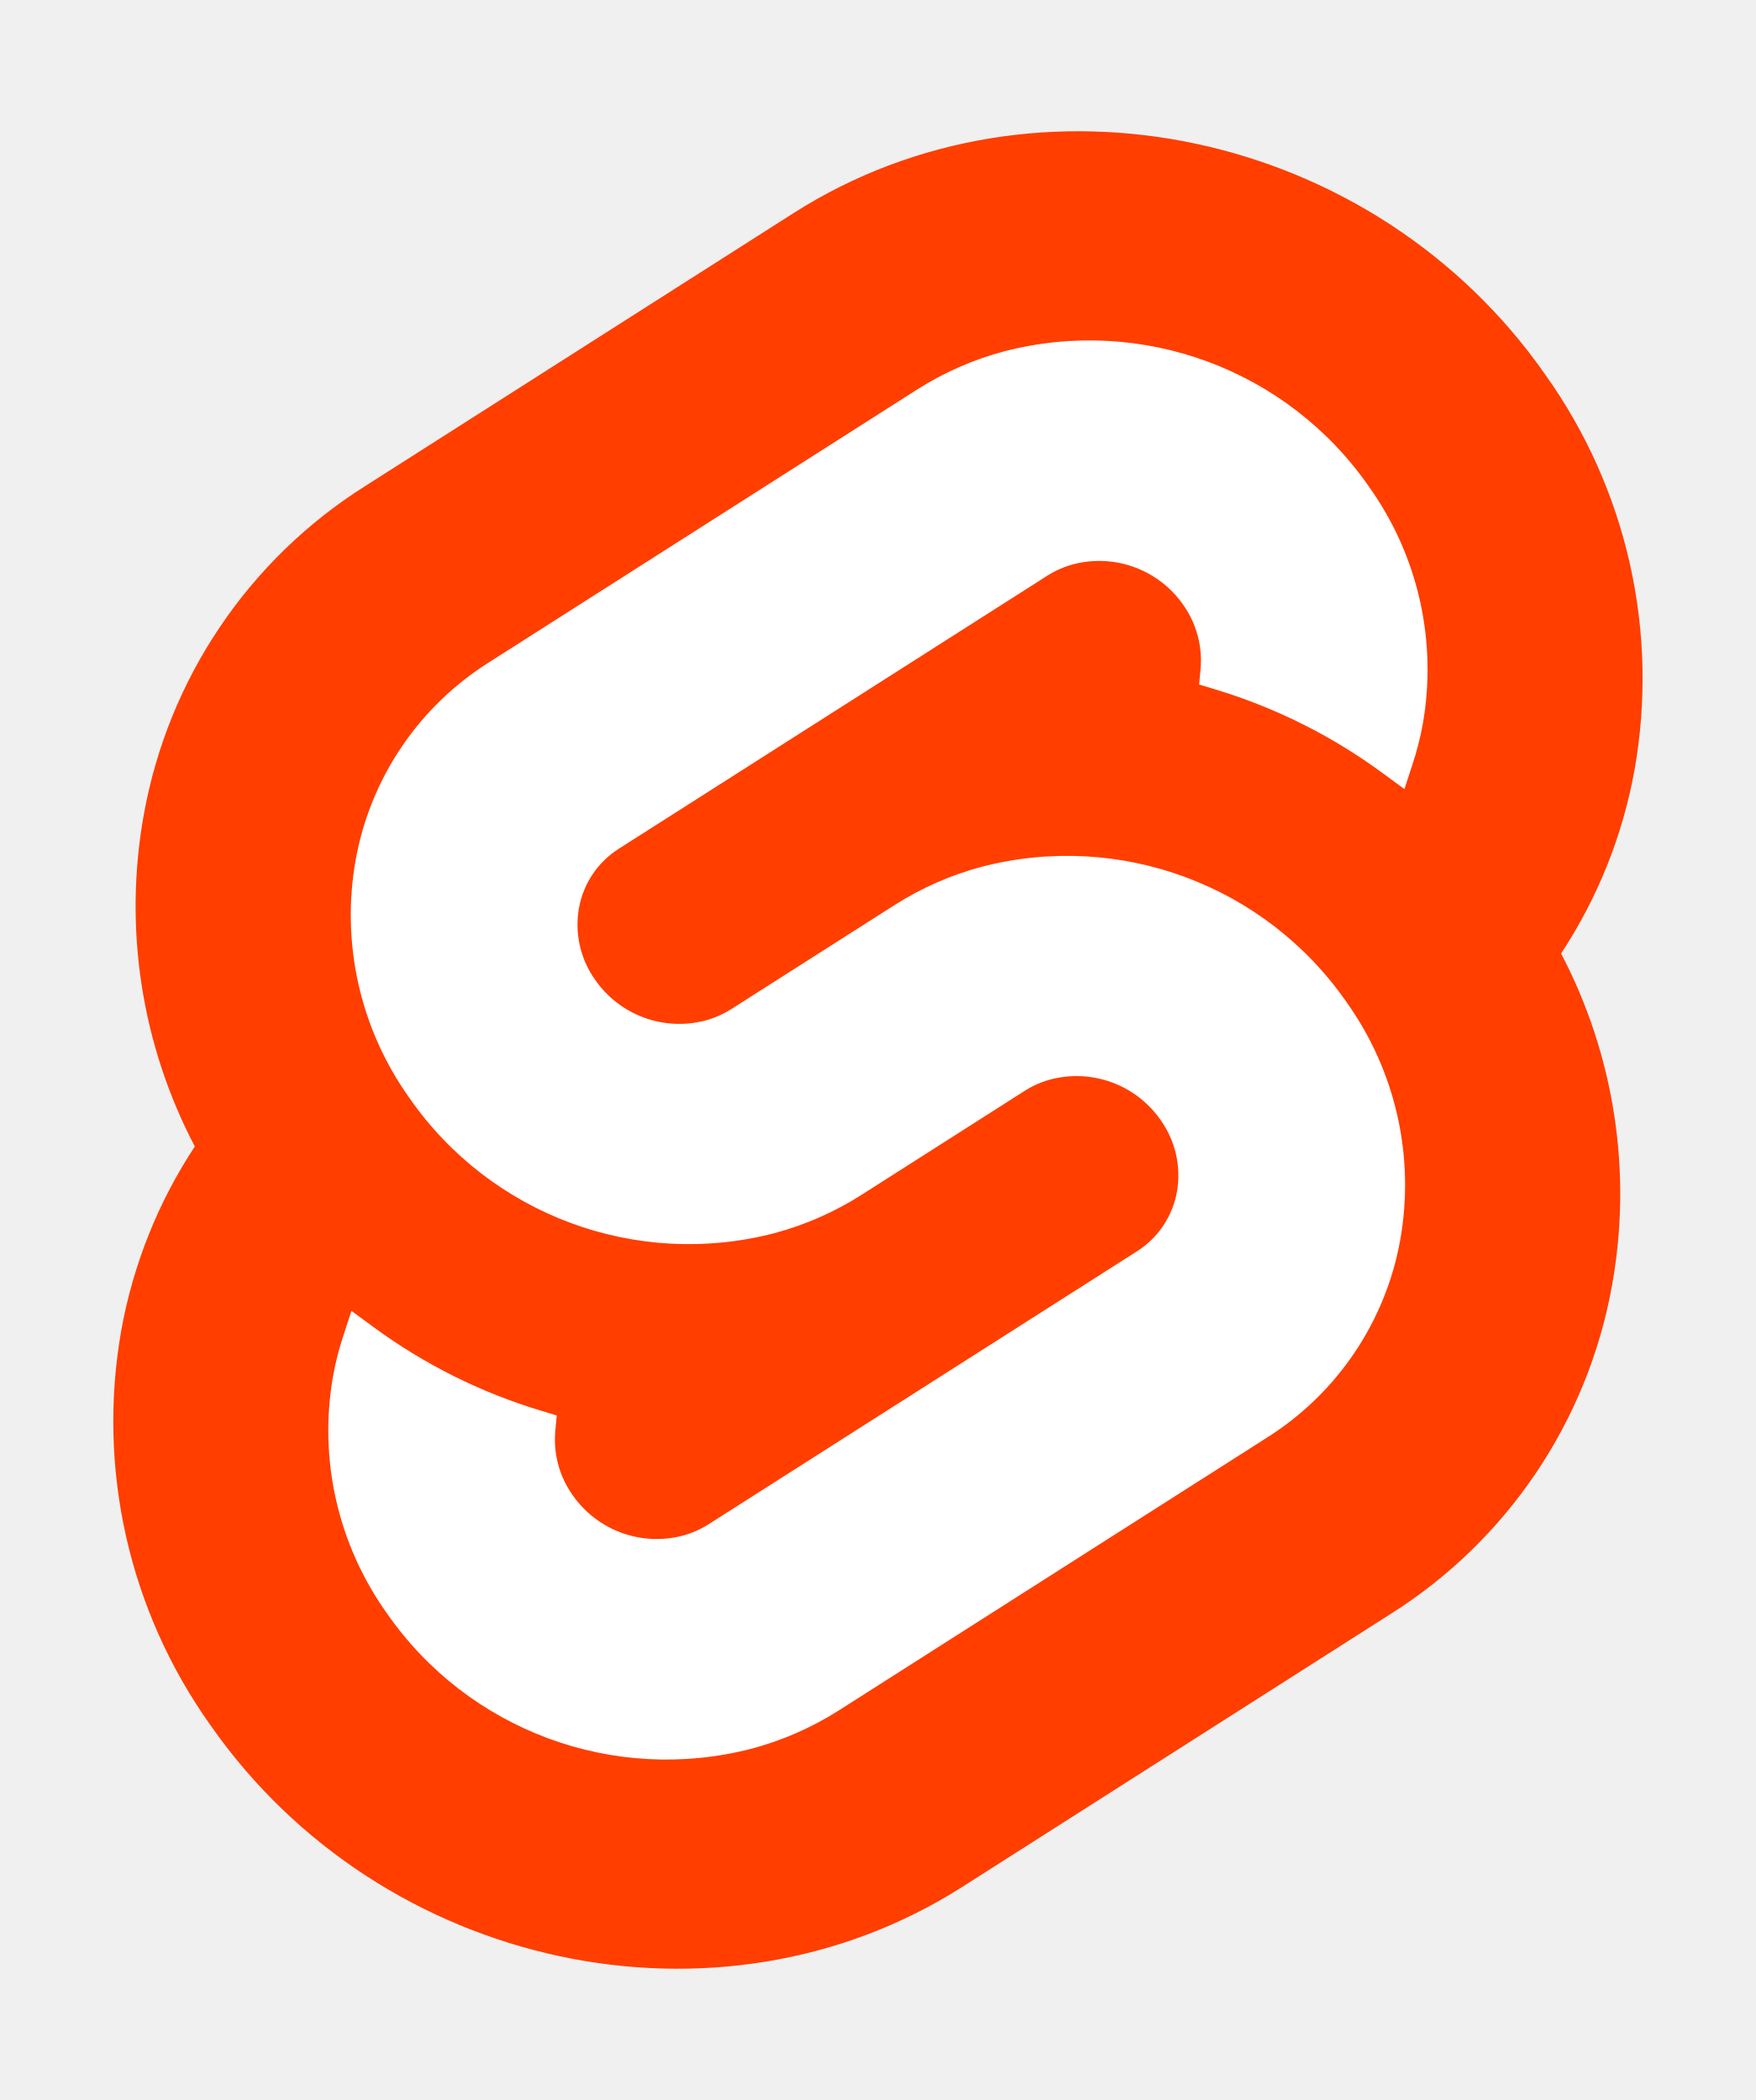
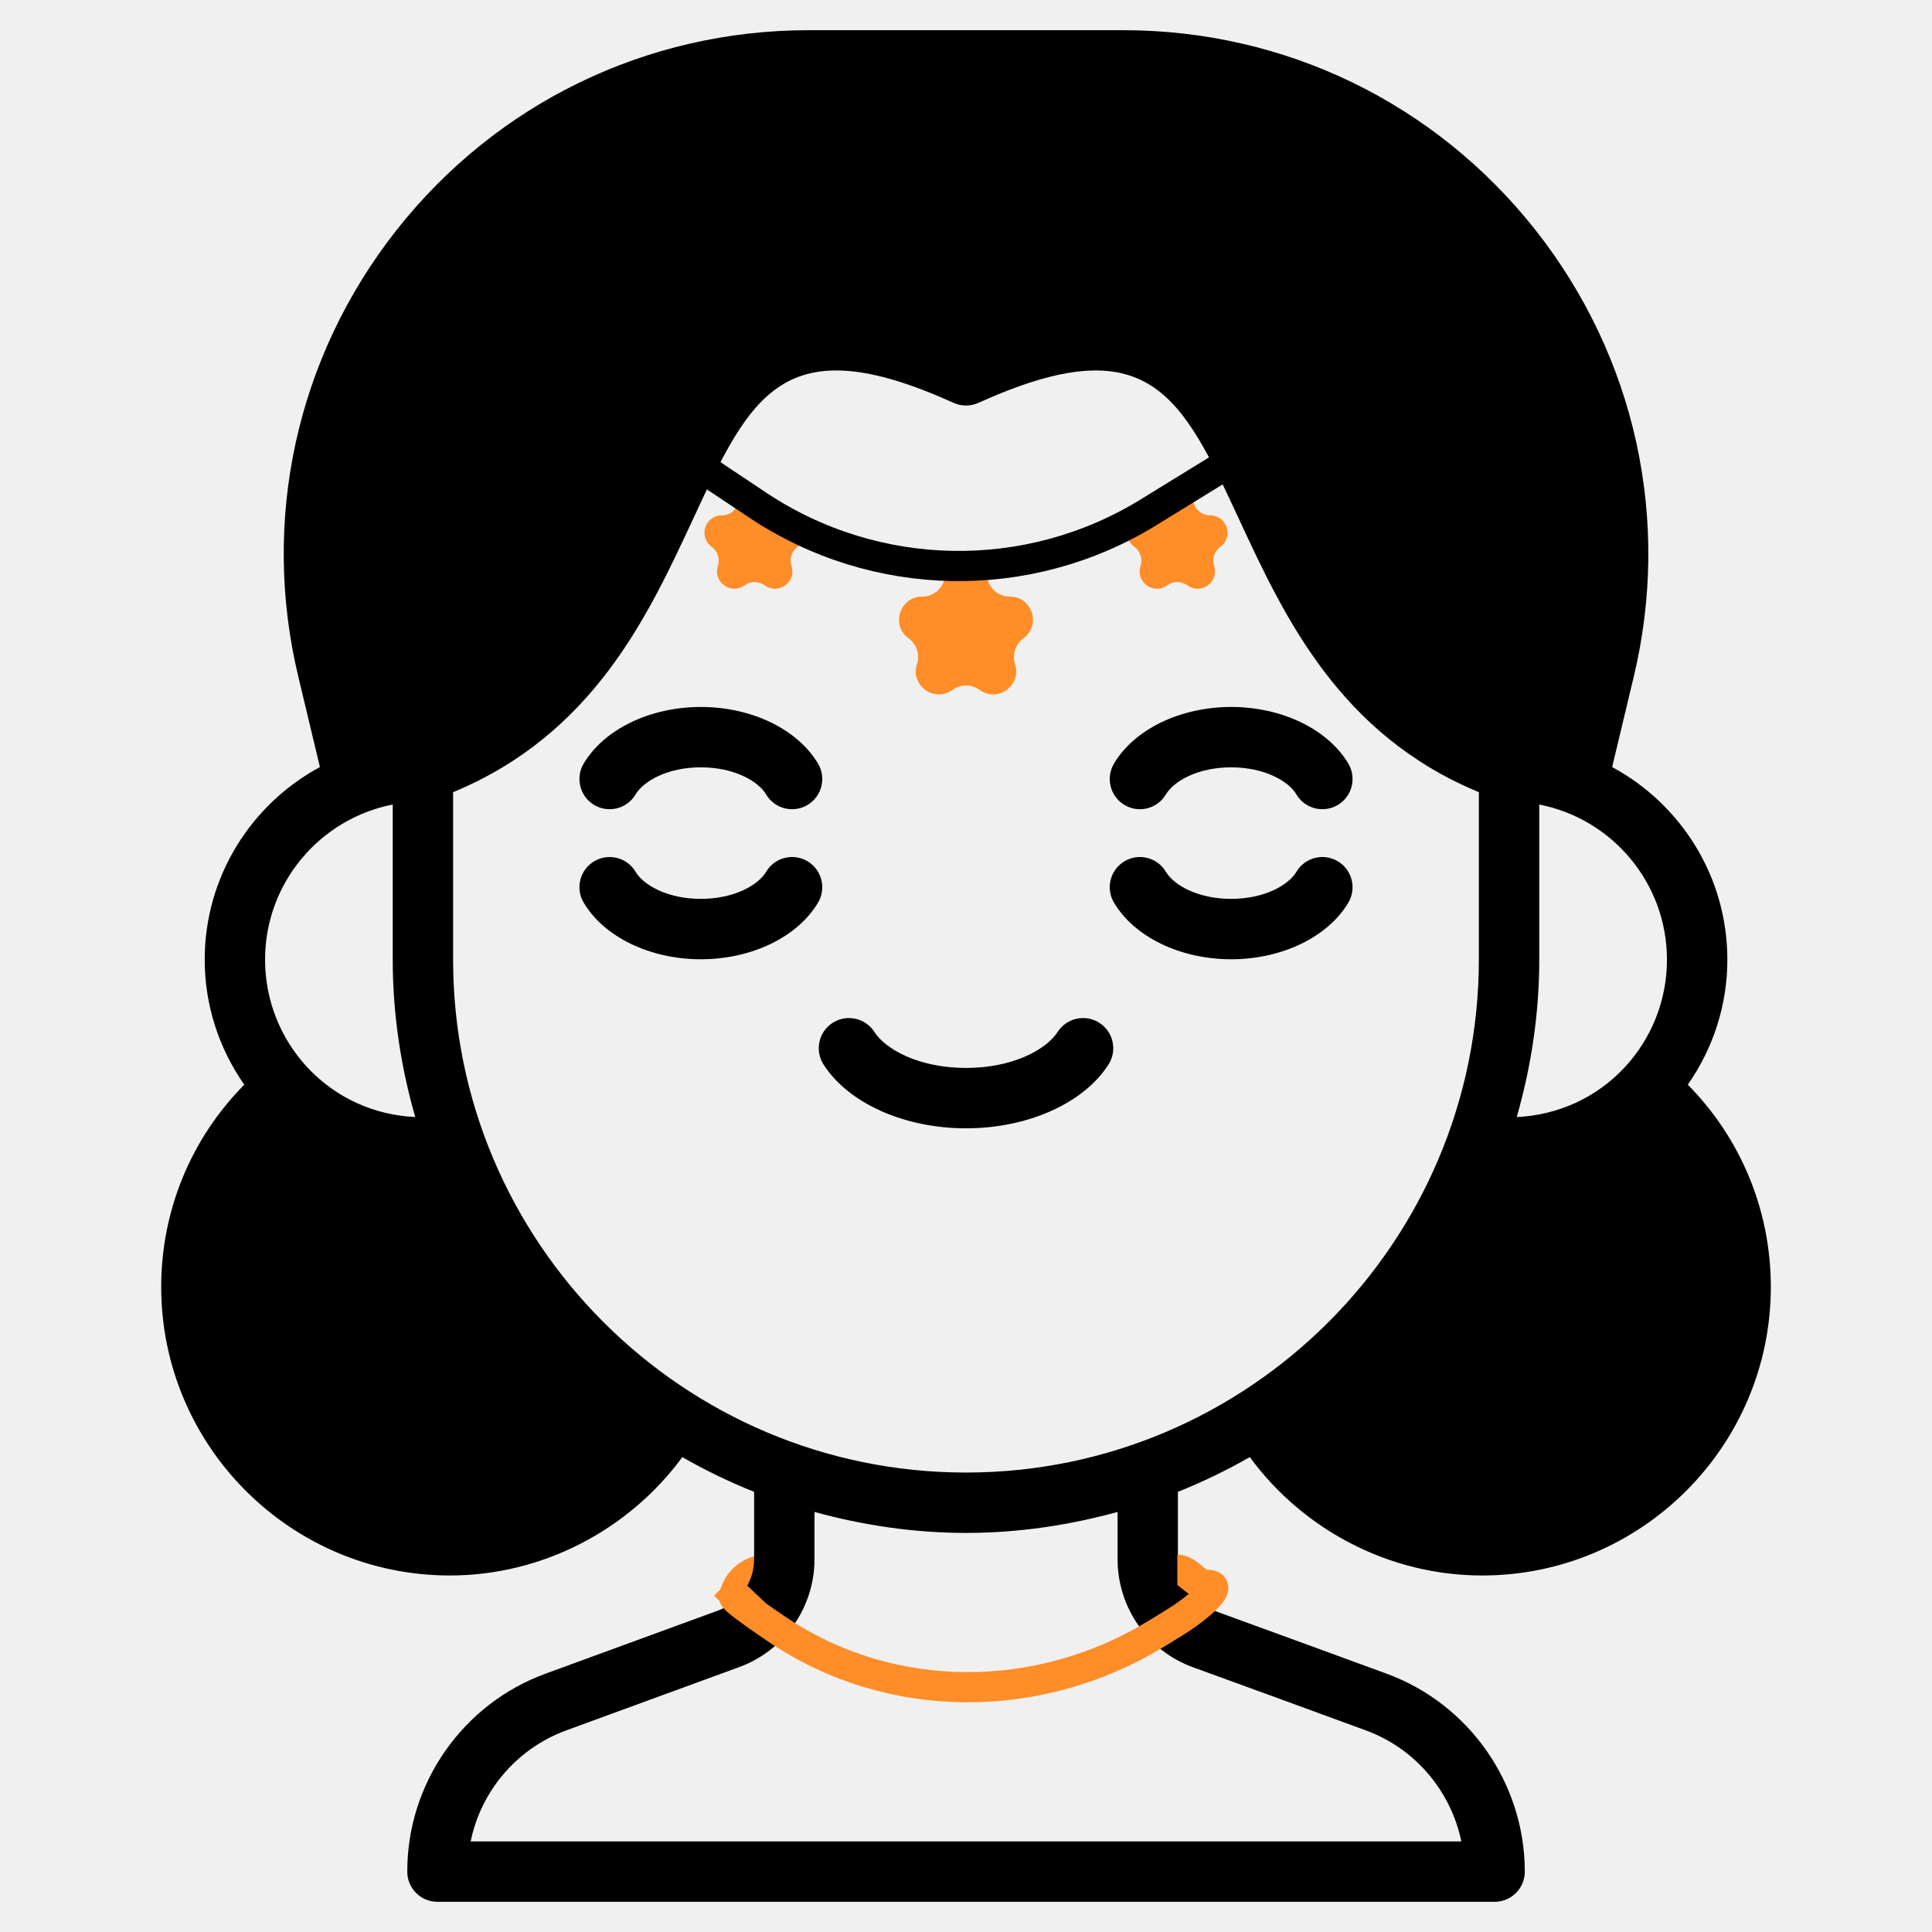
- <svg xmlns="http://www.w3.org/2000/svg" width="107" height="128" viewBox="0 0 107 128">
-   <path d="M94.157 22.819c-10.4-14.885-30.94-19.297-45.792-9.835L22.282 29.608A29.92 29.92 0 0 0 8.764 49.65a31.5 31.5 0 0 0 3.108 20.231 30 30 0 0 0-4.477 11.183 31.9 31.9 0 0 0 5.448 24.116c10.402 14.887 30.942 19.297 45.791 9.835l26.083-16.624A29.92 29.92 0 0 0 98.235 78.35a31.53 31.53 0 0 0-3.105-20.232 30 30 0 0 0 4.474-11.182 31.88 31.88 0 0 0-5.447-24.116" style="fill:#ff3e00" />
-   <path d="M45.817 106.582a20.72 20.72 0 0 1-22.237-8.243 19.17 19.17 0 0 1-3.277-14.503 18 18 0 0 1 .624-2.435l.49-1.498 1.337.981a33.6 33.6 0 0 0 10.203 5.098l.97.294-.09.968a5.85 5.85 0 0 0 1.052 3.878 6.24 6.24 0 0 0 6.695 2.485 5.8 5.8 0 0 0 1.603-.704L69.27 76.28a5.43 5.43 0 0 0 2.45-3.631 5.8 5.8 0 0 0-.987-4.371 6.24 6.24 0 0 0-6.698-2.487 5.7 5.7 0 0 0-1.6.704l-9.953 6.345a19 19 0 0 1-5.296 2.326 20.72 20.72 0 0 1-22.237-8.243 19.17 19.17 0 0 1-3.277-14.502 17.99 17.99 0 0 1 8.13-12.052l26.081-16.623a19 19 0 0 1 5.3-2.329 20.72 20.72 0 0 1 22.237 8.243 19.17 19.17 0 0 1 3.277 14.503 18 18 0 0 1-.624 2.435l-.49 1.498-1.337-.98a33.6 33.6 0 0 0-10.203-5.1l-.97-.294.09-.968a5.86 5.86 0 0 0-1.052-3.878 6.24 6.24 0 0 0-6.696-2.485 5.8 5.8 0 0 0-1.602.704L37.73 51.72a5.42 5.42 0 0 0-2.449 3.63 5.79 5.79 0 0 0 .986 4.372 6.24 6.24 0 0 0 6.698 2.486 5.8 5.8 0 0 0 1.602-.704l9.952-6.342a19 19 0 0 1 5.295-2.328 20.72 20.72 0 0 1 22.237 8.242 19.17 19.17 0 0 1 3.277 14.503 18 18 0 0 1-8.13 12.053l-26.081 16.622a19 19 0 0 1-5.3 2.328" style="fill:#fff" />
+ <svg xmlns="http://www.w3.org/2000/svg" width="64" height="64" viewBox="0 0 64 64" fill="none">
+   <path d="M25.5 52H25.4C24.877 52 24.426 52.37 24.324 52.883" stroke="#FF8D28" />
+   <path d="M38.455 16.677C38.627 16.149 39.373 16.149 39.545 16.677V16.677C39.622 16.913 39.842 17.073 40.09 17.073V17.073C40.645 17.073 40.876 17.783 40.427 18.109V18.109C40.226 18.255 40.142 18.514 40.218 18.75V18.75C40.39 19.278 39.786 19.717 39.337 19.391V19.391C39.136 19.245 38.864 19.245 38.663 19.391V19.391C38.214 19.717 37.61 19.278 37.782 18.75V18.75C37.858 18.514 37.774 18.255 37.573 18.109V18.109C37.124 17.783 37.355 17.073 37.91 17.073V17.073C38.158 17.073 38.378 16.913 38.455 16.677V16.677Z" fill="#FF8D28" />
+   <path d="M31.273 19.236C31.502 18.532 32.498 18.532 32.727 19.236V19.236C32.829 19.551 33.122 19.764 33.453 19.764V19.764C34.193 19.764 34.501 20.711 33.902 21.146V21.146C33.634 21.34 33.522 21.685 33.625 22V22C33.853 22.704 33.048 23.289 32.449 22.854V22.854C32.181 22.66 31.819 22.66 31.551 22.854V22.854C30.952 23.289 30.147 22.704 30.375 22V22C30.478 21.685 30.366 21.34 30.098 21.146V21.146C29.499 20.711 29.807 19.764 30.547 19.764V19.764C30.878 19.764 31.171 19.551 31.273 19.236V19.236Z" fill="#FF8D28" />
+   <path d="M24.455 16.677C24.627 16.149 25.373 16.149 25.545 16.677V16.677C25.622 16.913 25.842 17.073 26.09 17.073V17.073C26.645 17.073 26.876 17.783 26.427 18.109V18.109C26.226 18.255 26.142 18.514 26.218 18.75V18.75C26.39 19.278 25.786 19.717 25.337 19.391V19.391C25.136 19.245 24.864 19.245 24.663 19.391V19.391C24.214 19.717 23.61 19.278 23.782 18.75V18.75C23.858 18.514 23.774 18.255 23.573 18.109V18.109C23.124 17.783 23.355 17.073 23.91 17.073V17.073C24.158 17.073 24.378 16.913 24.455 16.677V16.677Z" fill="#FF8D28" />
+   <path d="M5.34 42.63C5.34 47.901 9.629 52.19 14.901 52.19C17.947 52.19 20.809 50.704 22.603 48.27C23.365 48.706 24.158 49.09 24.981 49.419V51.65C24.981 52.412 24.504 53.095 23.787 53.351L18.078 55.44C16.733 55.93 15.584 56.814 14.751 57.998C13.927 59.18 13.491 60.564 13.491 62C13.491 62.552 13.938 63 14.491 63H49.511C50.064 63 50.511 62.552 50.511 62C50.511 59.077 48.667 56.44 45.927 55.441C43.995 54.731 41.744 53.91 40.2 53.349C39.494 53.095 39.02 52.412 39.02 51.65V49.419C39.844 49.09 40.637 48.705 41.4 48.268C43.189 50.704 46.049 52.19 49.1 52.19C54.371 52.19 58.661 47.901 58.661 42.63C58.661 40.095 57.667 37.706 55.91 35.932C56.757 34.722 57.221 33.285 57.221 31.79C57.221 29.033 55.674 26.633 53.404 25.41L54.114 22.444C55.368 17.237 54.185 11.836 50.87 7.627C47.55 3.416 42.572 1 37.21 1H26.79C21.428 1 16.45 3.416 13.132 7.627C9.817 11.836 8.634 17.237 9.888 22.442L10.598 25.41C8.328 26.633 6.781 29.033 6.781 31.79C6.781 33.285 7.245 34.721 8.092 35.932C6.334 37.706 5.34 40.095 5.34 42.63ZM48.989 31.784C48.989 41.156 41.367 48.78 31.999 48.78C22.631 48.78 15.01 41.158 15.01 31.79V26.242C19.645 24.323 21.46 20.415 22.933 17.248C24.868 13.083 25.933 10.788 31.588 13.345C31.85 13.463 32.15 13.463 32.412 13.345C38.065 10.789 39.132 13.084 41.067 17.248C42.539 20.415 44.355 24.323 48.989 26.242V31.784ZM39.519 55.23C41.058 55.79 43.307 56.609 45.238 57.319C46.877 57.916 48.064 59.331 48.409 61H15.591C15.726 60.338 15.995 59.708 16.388 59.145C16.983 58.3 17.804 57.669 18.764 57.319L24.466 55.232C25.97 54.695 26.981 53.255 26.981 51.65V50.085C28.583 50.525 30.261 50.78 32.001 50.78C33.741 50.78 35.419 50.525 37.021 50.085V51.65C37.02 53.253 38.025 54.692 39.519 55.23ZM55.22 31.79C55.22 33.118 54.722 34.385 53.82 35.357C52.872 36.372 51.606 36.938 50.244 37.004C50.72 35.343 50.99 33.596 50.99 31.784V26.651C53.396 27.12 55.22 29.243 55.22 31.79ZM13.01 26.651V31.79C13.01 33.6 13.28 35.345 13.755 37.004C12.393 36.938 11.129 36.372 10.183 35.36C9.279 34.385 8.781 33.118 8.781 31.79C8.78 29.244 10.603 27.121 13.01 26.651ZM36.721 35.262C35.9 36.547 34.047 37.377 32.001 37.377C29.955 37.377 28.102 36.547 27.28 35.262C26.983 34.797 27.119 34.178 27.585 33.881C28.047 33.585 28.667 33.72 28.966 34.185C29.333 34.759 30.44 35.377 32.001 35.377C33.563 35.377 34.668 34.759 35.035 34.185C35.333 33.72 35.953 33.584 36.416 33.881C36.882 34.178 37.018 34.796 36.721 35.262ZM19.335 25.295C20.012 24.155 21.535 23.419 23.216 23.419C24.898 23.419 26.421 24.156 27.098 25.295C27.38 25.77 27.224 26.384 26.749 26.666C26.589 26.761 26.413 26.806 26.239 26.806C25.897 26.806 25.565 26.631 25.379 26.317C25.122 25.884 24.335 25.419 23.216 25.419C22.097 25.419 21.311 25.884 21.054 26.317C20.773 26.792 20.158 26.948 19.684 26.666C19.209 26.384 19.053 25.771 19.335 25.295ZM44.665 25.295C44.947 25.77 44.791 26.384 44.316 26.666C44.156 26.761 43.98 26.806 43.806 26.806C43.464 26.806 43.132 26.631 42.946 26.317C42.689 25.884 41.903 25.419 40.784 25.419C39.665 25.419 38.878 25.884 38.621 26.317C38.34 26.792 37.725 26.948 37.251 26.666C36.776 26.384 36.62 25.77 36.902 25.295C37.579 24.155 39.102 23.419 40.784 23.419C42.465 23.419 43.988 24.156 44.665 25.295ZM27.098 29.901C26.421 31.041 24.898 31.777 23.216 31.777C21.535 31.777 20.012 31.041 19.335 29.901C19.053 29.426 19.209 28.813 19.684 28.53C20.158 28.248 20.773 28.405 21.054 28.879C21.311 29.311 22.097 29.776 23.216 29.776C24.335 29.776 25.122 29.311 25.379 28.879C25.66 28.404 26.275 28.248 26.749 28.53C27.224 28.812 27.38 29.426 27.098 29.901ZM44.665 29.901C43.988 31.041 42.465 31.777 40.784 31.777C39.102 31.777 37.579 31.041 36.902 29.901C36.62 29.426 36.776 28.813 37.251 28.53C37.725 28.248 38.339 28.405 38.621 28.879C38.878 29.311 39.665 29.776 40.784 29.776C41.903 29.776 42.689 29.311 42.946 28.879C43.227 28.404 43.842 28.248 44.316 28.53C44.791 28.812 44.947 29.426 44.665 29.901Z" fill="black" />
+   <path d="M51 9L38.048 16.97C34.057 19.426 29.002 19.334 25.103 16.735L13.5 9" stroke="black" />
+   <path d="M24.324 52.883C24.257 52.907 24.549 53.142 25.054 53.5M39 52C39.276 52 39.486 52.28 39.72 52.428C39.789 52.471 39.88 52.5 40 52.5C40.638 52.5 39.513 53.377 38.97 53.711L38.338 54.1C34.456 56.489 29.516 56.528 25.74 53.973C25.484 53.8 25.253 53.641 25.054 53.5M25.054 53.5L24 52.5" stroke="#FF8D28" />
</svg>
